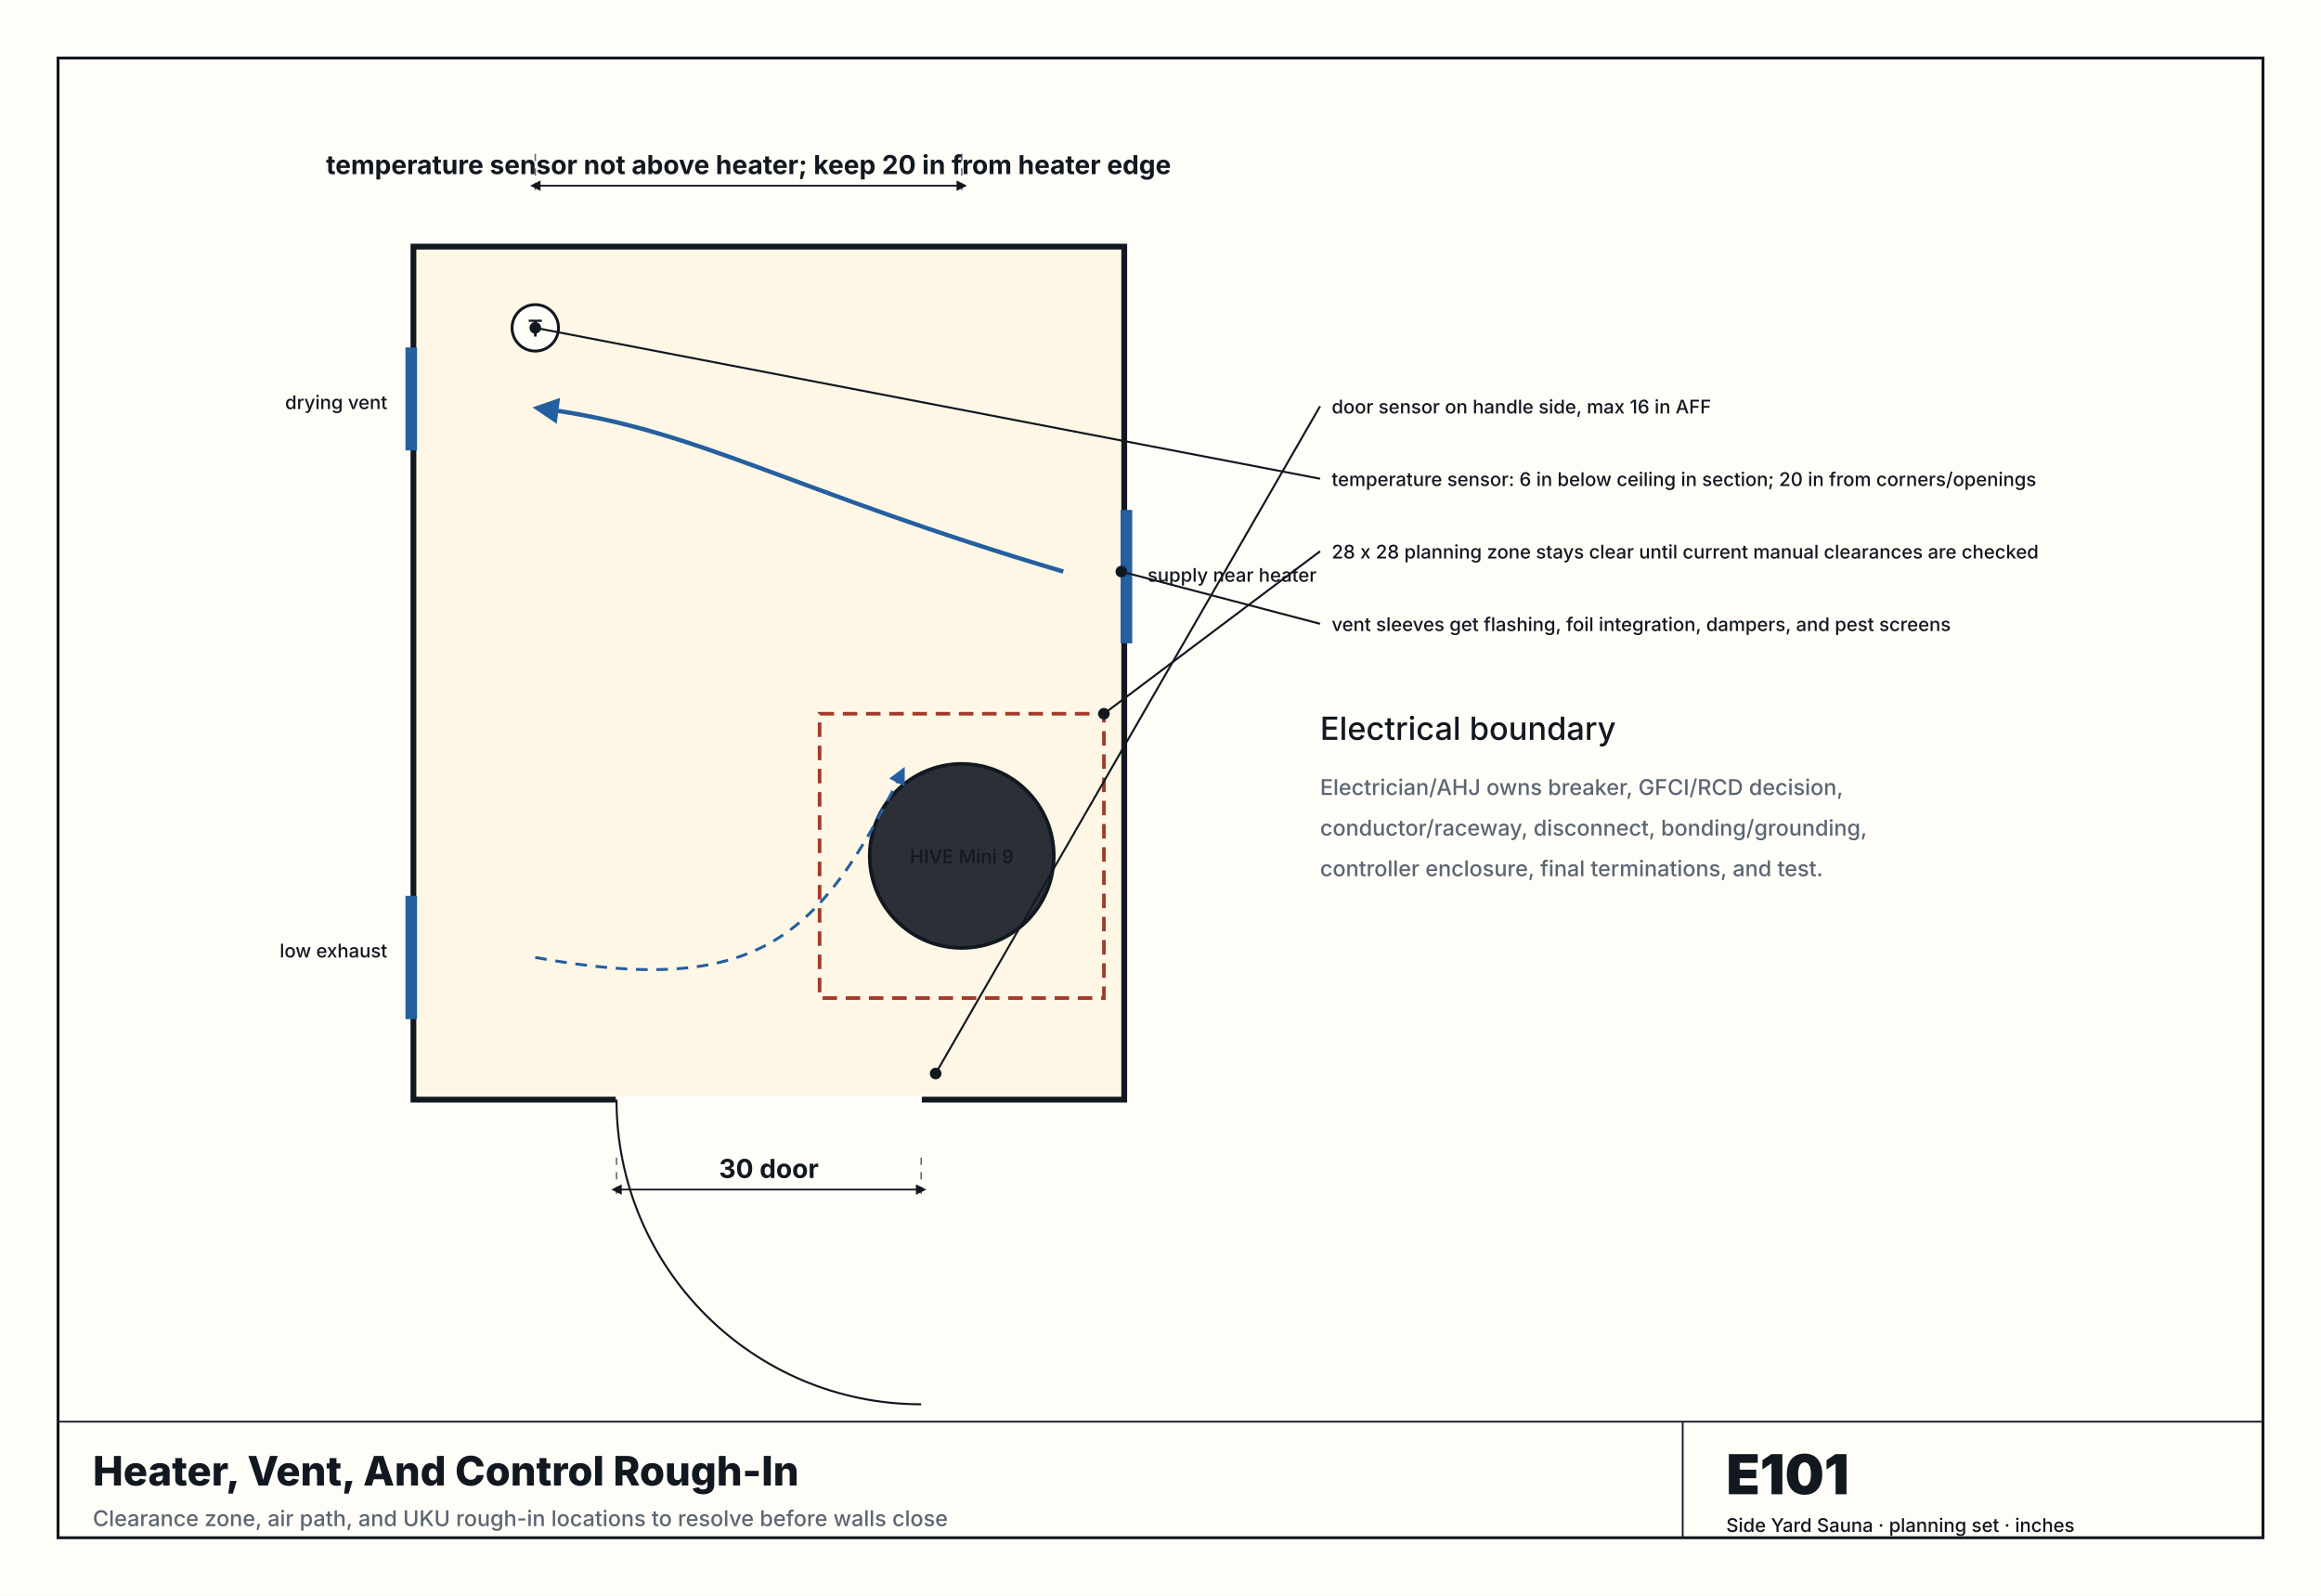
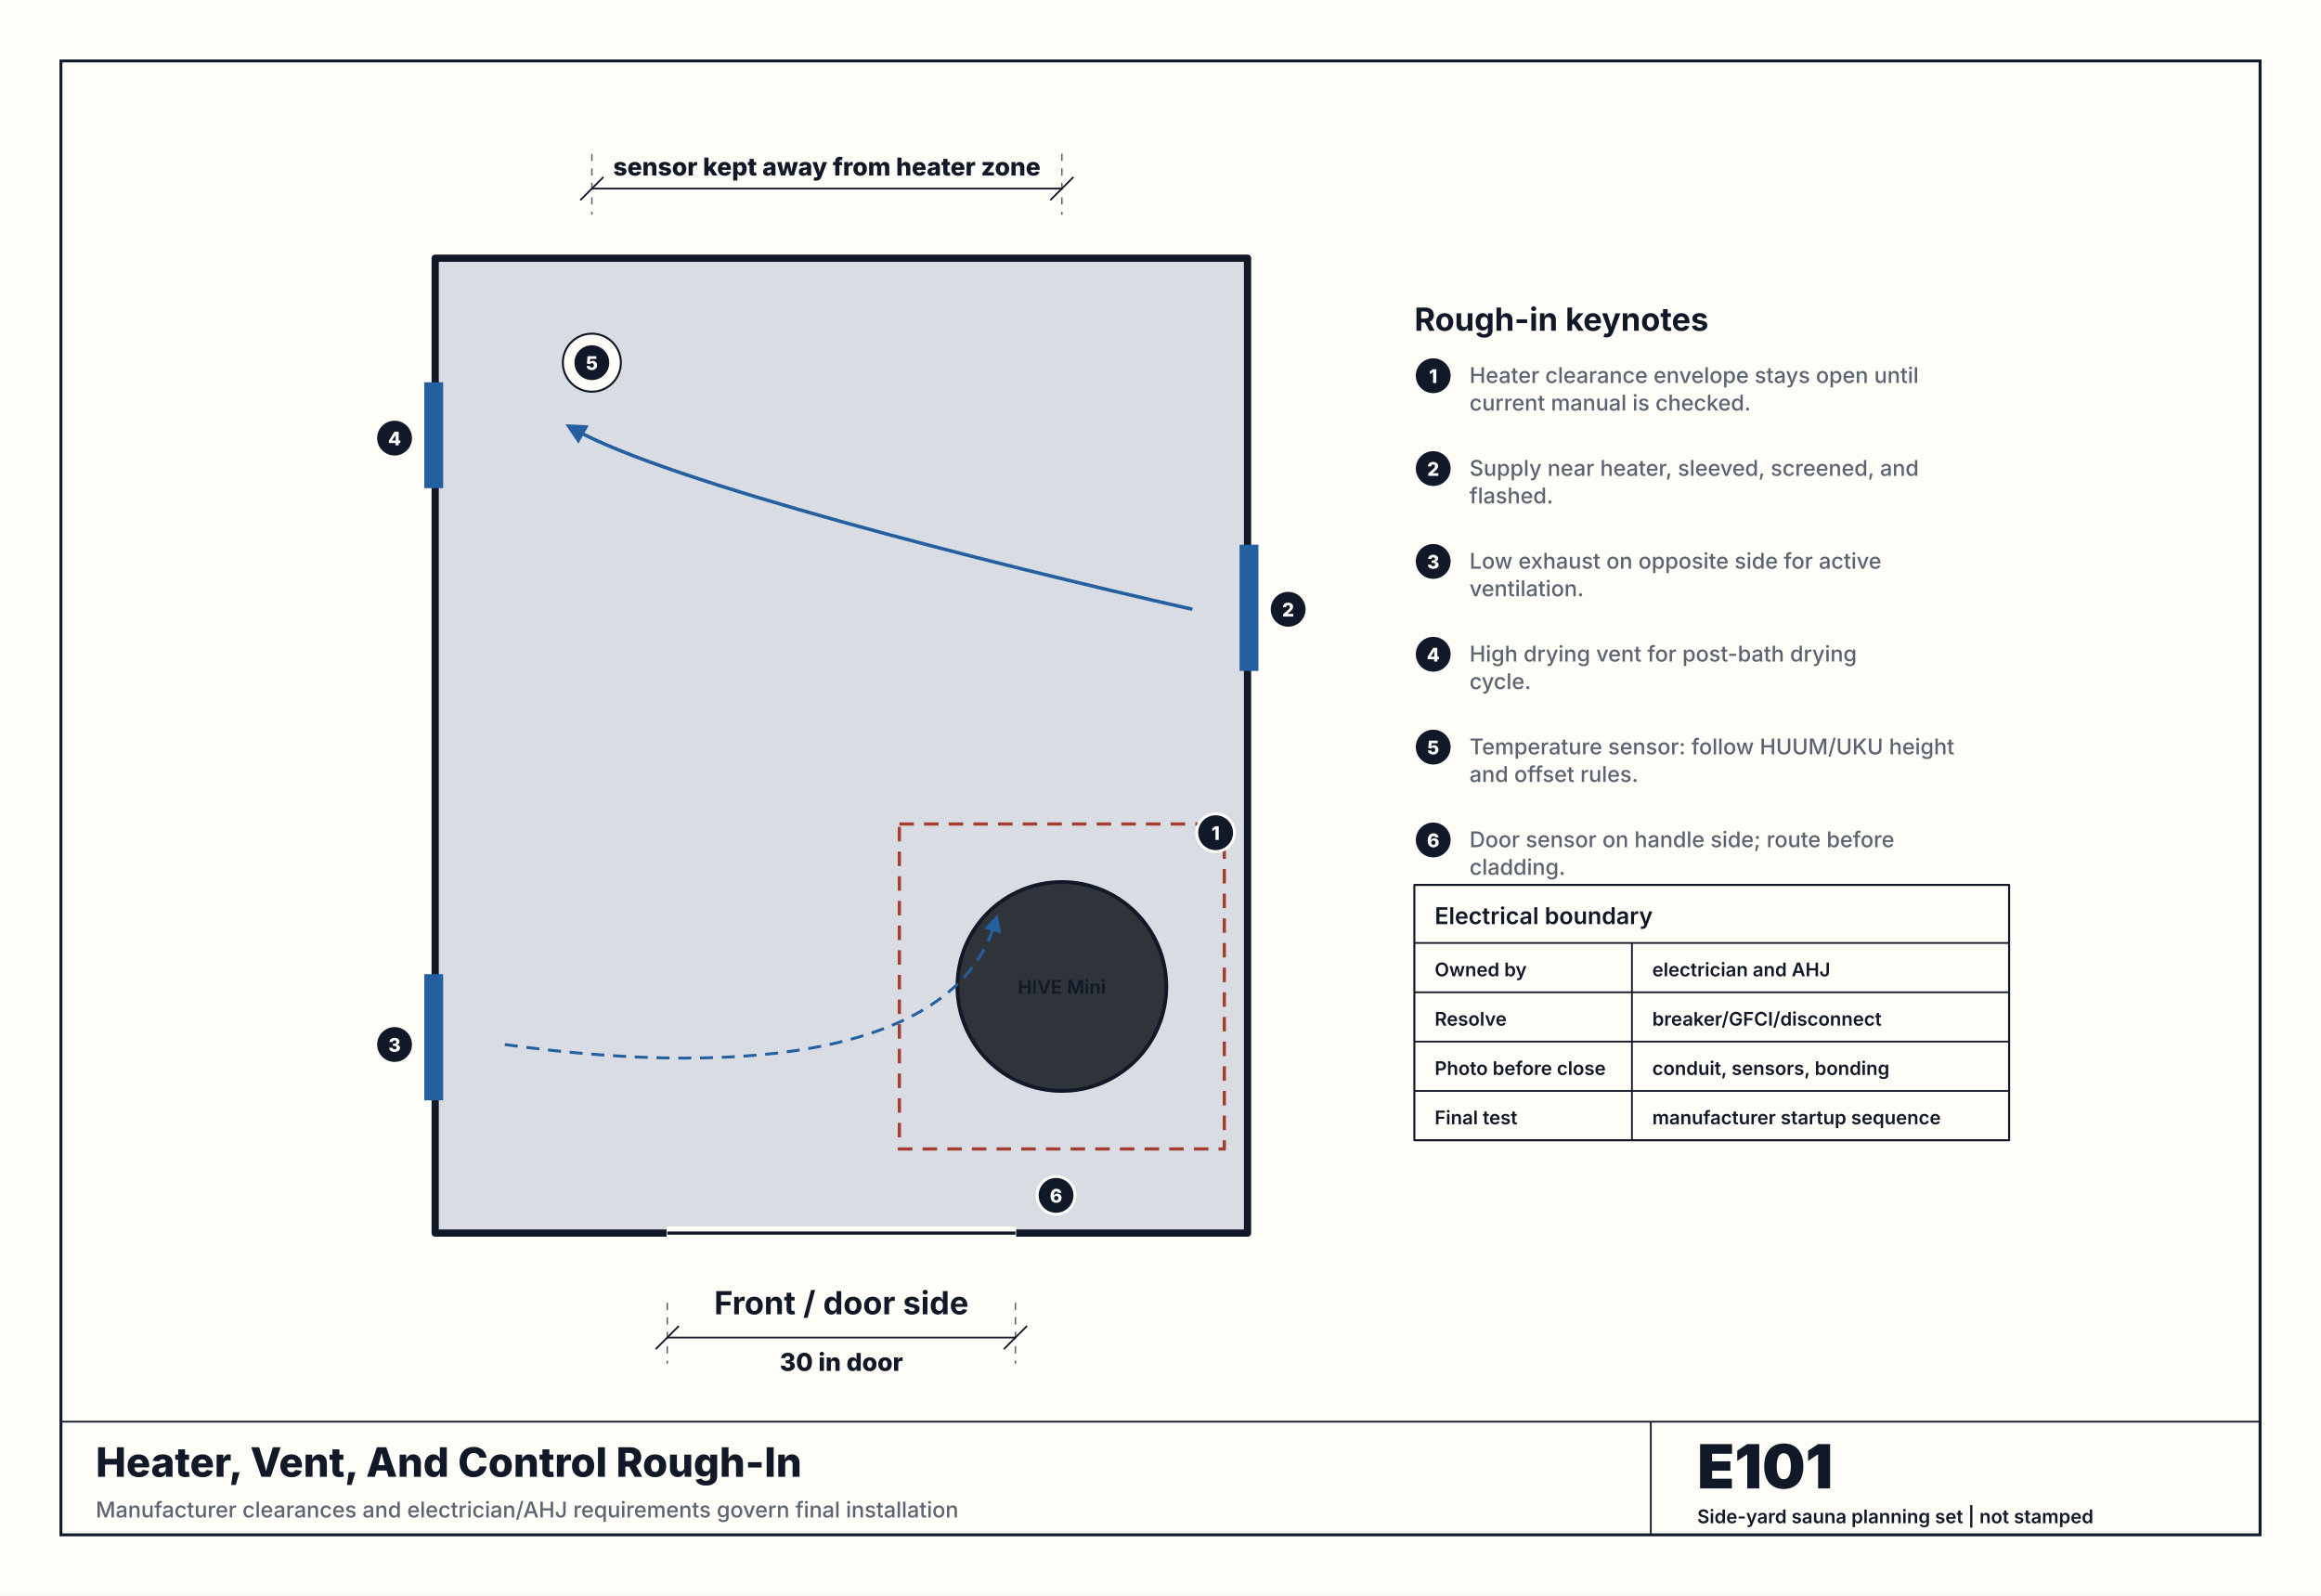
<svg xmlns="http://www.w3.org/2000/svg" width="1600" height="1100" viewBox="0 0 1600 1100" role="img" aria-labelledby="title desc">
  <defs>
    <marker id="arrow" viewBox="0 0 10 10" refX="5" refY="5" markerWidth="6" markerHeight="6" orient="auto-start-reverse">
-       <path d="M0,0 L10,5 L0,10 Z" fill="#121820" />
+       <path d="M0 0 L10 5 L0 10 Z" fill="#111827" />
    </marker>
    <marker id="arrow-blue" viewBox="0 0 10 10" refX="5" refY="5" markerWidth="6" markerHeight="6" orient="auto-start-reverse">
-       <path d="M0,0 L10,5 L0,10 Z" fill="#245f9f" />
+       <path d="M0 0 L10 5 L0 10 Z" fill="#245f9f" />
    </marker>
-     <pattern id="soil-hatch" width="18" height="18" patternUnits="userSpaceOnUse" patternTransform="rotate(45)">
-       <line x1="0" y1="0" x2="0" y2="18" stroke="#c8c1b2" stroke-width="1" />
+     <pattern id="soil-hatch" width="16" height="16" patternUnits="userSpaceOnUse" patternTransform="rotate(45)">
+       <line x1="0" y1="0" x2="0" y2="16" stroke="#c9c1b4" stroke-width="1" />
    </pattern>
-     <pattern id="deck-hatch" width="16" height="16" patternUnits="userSpaceOnUse">
-       <path d="M0 16 L16 0" stroke="#d1c39f" stroke-width="1" />
+     <pattern id="dg-hatch" width="18" height="18" patternUnits="userSpaceOnUse" patternTransform="rotate(45)">
+       <line x1="0" y1="0" x2="0" y2="18" stroke="#b9a47d" stroke-width="1.2" />
    </pattern>
-     <pattern id="wood-grain" width="28" height="8" patternUnits="userSpaceOnUse">
-       <line x1="0" y1="4" x2="28" y2="4" stroke="#b78953" stroke-width="1" />
+     <pattern id="wood-hatch" width="34" height="10" patternUnits="userSpaceOnUse">
+       <line x1="0" y1="5" x2="34" y2="5" stroke="#9a6b31" stroke-width="1" />
+     </pattern>
+     <pattern id="siding" width="38" height="38" patternUnits="userSpaceOnUse">
+       <line x1="0" y1="0" x2="0" y2="38" stroke="#c8ced6" stroke-width="1" />
    </pattern>
    <style>
-         .sheet-bg{fill:#fffdf8}
-         .border{fill:none;stroke:#121820;stroke-width:2}
-         .title-line{stroke:#121820;stroke-width:1.2}
-         .wall{fill:#d8dce2;stroke:#121820;stroke-width:4}
-         .cut{fill:#fffdf8;stroke:#121820;stroke-width:3}
-         .thin{fill:none;stroke:#121820;stroke-width:1.4}
-         .med{fill:none;stroke:#121820;stroke-width:2.2}
-         .heavy{fill:none;stroke:#121820;stroke-width:4}
-         .dim{fill:none;stroke:#121820;stroke-width:1.2;marker-start:url(#arrow);marker-end:url(#arrow)}
-         .ext{stroke:#5c6673;stroke-width:1;stroke-dasharray:5 5}
-         .label{font:500 22px ui-sans-serif, system-ui, -apple-system, BlinkMacSystemFont, "Segoe UI", sans-serif;fill:#121820}
-         .small{font:500 16px ui-sans-serif, system-ui, -apple-system, BlinkMacSystemFont, "Segoe UI", sans-serif;fill:#121820}
-         .tiny{font:500 13px ui-sans-serif, system-ui, -apple-system, BlinkMacSystemFont, "Segoe UI", sans-serif;fill:#121820}
-         .dimtxt{font:700 18px ui-sans-serif, system-ui, -apple-system, BlinkMacSystemFont, "Segoe UI", sans-serif;fill:#121820}
-         .note{font:500 15px ui-sans-serif, system-ui, -apple-system, BlinkMacSystemFont, "Segoe UI", sans-serif;fill:#5c6673}
-         .title{font:800 28px ui-sans-serif, system-ui, -apple-system, BlinkMacSystemFont, "Segoe UI", sans-serif;fill:#121820}
-         .sheetno{font:900 38px ui-sans-serif, system-ui, -apple-system, BlinkMacSystemFont, "Segoe UI", sans-serif;fill:#121820}
-         .badge{font:800 13px ui-sans-serif, system-ui, -apple-system, BlinkMacSystemFont, "Segoe UI", sans-serif;fill:#fff}
+         .bg{fill:#fffdf8}
+         .sheet-border{fill:none;stroke:#111827;stroke-width:2}
+         .title-rule{stroke:#111827;stroke-width:1.2}
+         .cut{fill:#d9dde3;stroke:#111827;stroke-width:5;stroke-linejoin:round}
+         .object{fill:#fffdf8;stroke:#111827;stroke-width:2.4;stroke-linejoin:round}
+         .object-light{fill:#fffdf8;stroke:#111827;stroke-width:1.4;stroke-linejoin:round}
+         .hidden{fill:none;stroke:#5b6470;stroke-width:1.4;stroke-dasharray:8 6}
+         .planning{fill:none;stroke:#a23d30;stroke-width:2.2;stroke-dasharray:10 7}
+         .blue-line{fill:none;stroke:#245f9f;stroke-width:2.4}
+         .blue-dash{fill:none;stroke:#245f9f;stroke-width:2;stroke-dasharray:9 6}
+         .dim{fill:none;stroke:#111827;stroke-width:1.2}
+         .ext{stroke:#5b6470;stroke-width:1;stroke-dasharray:5 5}
+         .thin{fill:none;stroke:#111827;stroke-width:1.2}
+         .med{fill:none;stroke:#111827;stroke-width:2.2}
+         .heavy{fill:none;stroke:#111827;stroke-width:4}
+         .title{font:800 28px Inter,ui-sans-serif,system-ui,sans-serif;fill:#111827}
+         .subtitle{font:500 15px Inter,ui-sans-serif,system-ui,sans-serif;fill:#5b6470}
+         .sheet-no{font:900 42px Inter,ui-sans-serif,system-ui,sans-serif;fill:#111827}
+         .label{font:750 22px Inter,ui-sans-serif,system-ui,sans-serif;fill:#111827}
+         .small{font:600 16px Inter,ui-sans-serif,system-ui,sans-serif;fill:#111827}
+         .tiny{font:600 13px Inter,ui-sans-serif,system-ui,sans-serif;fill:#111827}
+         .note{font:500 15px Inter,ui-sans-serif,system-ui,sans-serif;fill:#5b6470}
+         .dimtxt{font:800 17px Inter,ui-sans-serif,system-ui,sans-serif;fill:#111827}
+         .key{font:800 13px Inter,ui-sans-serif,system-ui,sans-serif;fill:#fff}
      </style>
  </defs>
-   <rect width="1600" height="1100" class="sheet-bg" />
-   <rect x="40" y="40" width="1520" height="1020" class="border" />
-   <line x1="40" y1="980" x2="1560" y2="980" class="title-line" />
-   <line x1="1160" y1="980" x2="1160" y2="1060" class="title-line" />
-   <text x="64" y="1024" class="title">Heater, Vent, And Control Rough-In</text>
-   <text x="64" y="1052" class="note">Clearance zone, air path, and UKU rough-in locations to resolve before walls close</text>
-   <text x="1190" y="1030" class="sheetno">E101</text>
-   <text x="1190" y="1056" class="tiny">Side Yard Sauna · planning set · inches</text>
-   <rect x="285" y="170" width="490" height="588" class="" fill="#fff7e6" stroke="#121820" stroke-width="4" />
-   <rect x="425" y="756" width="210" height="8" class="" fill="#fffdf8" stroke="#fffdf8" />
-   <path d="M425 758 A210 210 0 0 0 635 968" class="thin" />
-   <rect x="565" y="492" width="196" height="196" class="" fill="none" stroke="#a33a2a" stroke-width="2.5" stroke-dasharray="10 6" />
-   <circle cx="663" cy="590" r="63.438" fill="#2b2f36" stroke="#121820" stroke-width="2.5" />
-   <text x="663" y="595" class="tiny" text-anchor="middle" fill="#fff">HIVE Mini 9</text>
-   <rect x="773" y="352" width="7" height="91" class="" fill="#245f9f" stroke="#245f9f" />
-   <text x="791" y="401" class="tiny" text-anchor="start">supply near heater</text>
-   <rect x="280" y="618" width="7" height="84" class="" fill="#245f9f" stroke="#245f9f" />
-   <text x="267" y="660" class="tiny" text-anchor="end">low exhaust</text>
-   <rect x="280" y="240" width="7" height="70" class="" fill="#245f9f" stroke="#245f9f" />
-   <text x="267" y="282" class="tiny" text-anchor="end">drying vent</text>
-   <path d="M733 394 C544 338, 481 296, 376 282" fill="none" stroke="#245f9f" stroke-width="3" marker-end="url(#arrow-blue)" />
-   <path d="M369 660 C523 688, 565 646, 621 534" fill="none" stroke="#245f9f" stroke-width="2" stroke-dasharray="8 6" marker-end="url(#arrow-blue)" />
-   <text x="369" y="226" class="label" text-anchor="middle">T</text>
-   <circle cx="369" cy="226" r="16" fill="#fffdf8" stroke="#121820" stroke-width="2" />
-   <text x="369" y="232" class="small" text-anchor="middle">T</text>
-   <line x1="369" y1="106" x2="369" y2="136" class="ext" />
-   <line x1="663" y1="106" x2="663" y2="136" class="ext" />
-   <line x1="369" y1="128" x2="663" y2="128" class="dim" />
-   <text x="516" y="120" class="dimtxt" text-anchor="middle">temperature sensor not above heater; keep 20 in from heater edge</text>
-   <line x1="425" y1="798" x2="425" y2="828" class="ext" />
-   <line x1="635" y1="798" x2="635" y2="828" class="ext" />
-   <line x1="425" y1="820" x2="635" y2="820" class="dim" />
-   <text x="530" y="812" class="dimtxt" text-anchor="middle">30 door</text>
-   <path d="M645 740 L910 280" class="thin" />
-   <circle cx="645" cy="740" r="4" fill="#121820" />
-   <text x="918" y="285" class="tiny" text-anchor="start">door sensor on handle side, max 16 in AFF</text>
-   <path d="M369 226 L910 330" class="thin" />
-   <circle cx="369" cy="226" r="4" fill="#121820" />
-   <text x="918" y="335" class="tiny" text-anchor="start">temperature sensor: 6 in below ceiling in section; 20 in from corners/openings</text>
-   <path d="M761 492 L910 380" class="thin" />
-   <circle cx="761" cy="492" r="4" fill="#121820" />
-   <text x="918" y="385" class="tiny" text-anchor="start">28 x 28 planning zone stays clear until current manual clearances are checked</text>
-   <path d="M773 394 L910 430" class="thin" />
-   <circle cx="773" cy="394" r="4" fill="#121820" />
-   <text x="918" y="435" class="tiny" text-anchor="start">vent sleeves get flashing, foil integration, dampers, and pest screens</text>
-   <g transform="translate(910 510)">
-     <text x="0" y="0" class="label" text-anchor="start">Electrical boundary</text>
-     <text x="0" y="38" class="note" text-anchor="start">Electrician/AHJ owns breaker, GFCI/RCD decision,</text>
-     <text x="0" y="66" class="note" text-anchor="start">conductor/raceway, disconnect, bonding/grounding,</text>
-     <text x="0" y="94" class="note" text-anchor="start">controller enclosure, final terminations, and test.</text>
+   <rect width="1600" height="1100" class="bg" />
+   <rect x="42" y="42" width="1516" height="1016" class="sheet-border" />
+   <line x1="42" y1="980" x2="1558" y2="980" class="title-rule" />
+   <line x1="1138" y1="980" x2="1138" y2="1058" class="title-rule" />
+   <text x="66" y="1018" class="title">Heater, Vent, And Control Rough-In</text>
+   <text x="66" y="1046" class="subtitle">Manufacturer clearances and electrician/AHJ requirements govern final installation</text>
+   <text x="1170" y="1026" class="sheet-no">E101</text>
+   <text x="1170" y="1050" class="tiny">Side-yard sauna planning set | not stamped</text>
+   <rect x="300" y="178" width="560" height="672" class="cut" fill="#fff8e8" />
+   <rect x="460" y="846" width="240" height="12" class="" fill="#fffdf8" stroke="#fffdf8" />
+   <line x1="460" y1="850" x2="700" y2="850" class="med" />
+   <rect x="620" y="568" width="224" height="224" class="planning" />
+   <circle cx="732" cy="680" r="72" class="" fill="#2f343b" stroke="#111827" stroke-width="2.6" />
+   <text x="732" y="685" class="tiny" text-anchor="middle" fill="#fff">HIVE Mini</text>
+   <rect x="855" y="376" width="12" height="86" class="" fill="#245f9f" stroke="#245f9f" />
+   <rect x="293" y="672" width="12" height="86" class="" fill="#245f9f" stroke="#245f9f" />
+   <rect x="293" y="264" width="12" height="72" class="" fill="#245f9f" stroke="#245f9f" />
+   <circle cx="408" cy="250" r="20" class="object-light" fill="#fffdf8" stroke="#111827" stroke-width="2" />
+   <text x="408" y="256" class="small" text-anchor="middle">T</text>
+   <path d="M822 420 C680 388, 460 332, 396 296" class="blue-line" marker-end="url(#arrow-blue)" />
+   <path d="M348 720 C520 744, 660 724, 686 636" class="blue-dash" marker-end="url(#arrow-blue)" />
+   <circle cx="838" cy="574" r="13" fill="#111827" stroke="#fffdf8" stroke-width="2" />
+   <text x="838" y="579" class="key" text-anchor="middle">1</text>
+   <circle cx="888" cy="420" r="13" fill="#111827" stroke="#fffdf8" stroke-width="2" />
+   <text x="888" y="425" class="key" text-anchor="middle">2</text>
+   <circle cx="272" cy="720" r="13" fill="#111827" stroke="#fffdf8" stroke-width="2" />
+   <text x="272" y="725" class="key" text-anchor="middle">3</text>
+   <circle cx="272" cy="302" r="13" fill="#111827" stroke="#fffdf8" stroke-width="2" />
+   <text x="272" y="307" class="key" text-anchor="middle">4</text>
+   <circle cx="408" cy="250" r="13" fill="#111827" stroke="#fffdf8" stroke-width="2" />
+   <text x="408" y="255" class="key" text-anchor="middle">5</text>
+   <circle cx="728" cy="824" r="13" fill="#111827" stroke="#fffdf8" stroke-width="2" />
+   <text x="728" y="829" class="key" text-anchor="middle">6</text>
+   <line x1="460" y1="898" x2="460" y2="940" class="ext" />
+   <line x1="700" y1="898" x2="700" y2="940" class="ext" />
+   <line x1="460" y1="922" x2="700" y2="922" class="dim" />
+   <line x1="452" y1="930" x2="468" y2="914" class="dim" />
+   <line x1="692" y1="930" x2="708" y2="914" class="dim" />
+   <text x="580" y="945" class="dimtxt" text-anchor="middle">30 in door</text>
+   <line x1="408" y1="106" x2="408" y2="148" class="ext" />
+   <line x1="732" y1="106" x2="732" y2="148" class="ext" />
+   <line x1="408" y1="130" x2="732" y2="130" class="dim" />
+   <line x1="400" y1="138" x2="416" y2="122" class="dim" />
+   <line x1="724" y1="138" x2="740" y2="122" class="dim" />
+   <text x="570" y="121" class="dimtxt" text-anchor="middle">sensor kept away from heater zone</text>
+   <text x="580" y="906" class="label" text-anchor="middle">Front / door side</text>
+   <g transform="translate(975 228)">
+     <text x="0" y="0" class="label" text-anchor="start">Rough-in keynotes</text>
+     <circle cx="13" cy="31" r="13" fill="#111827" stroke="#fffdf8" stroke-width="2" />
+     <text x="13" y="36" class="key" text-anchor="middle">1</text>
+     <text x="38" y="36" class="note" text-anchor="start">Heater clearance envelope stays open until</text>
+     <text x="38" y="55" class="note" text-anchor="start">current manual is checked.</text>
+     <circle cx="13" cy="95" r="13" fill="#111827" stroke="#fffdf8" stroke-width="2" />
+     <text x="13" y="100" class="key" text-anchor="middle">2</text>
+     <text x="38" y="100" class="note" text-anchor="start">Supply near heater, sleeved, screened, and</text>
+     <text x="38" y="119" class="note" text-anchor="start">flashed.</text>
+     <circle cx="13" cy="159" r="13" fill="#111827" stroke="#fffdf8" stroke-width="2" />
+     <text x="13" y="164" class="key" text-anchor="middle">3</text>
+     <text x="38" y="164" class="note" text-anchor="start">Low exhaust on opposite side for active</text>
+     <text x="38" y="183" class="note" text-anchor="start">ventilation.</text>
+     <circle cx="13" cy="223" r="13" fill="#111827" stroke="#fffdf8" stroke-width="2" />
+     <text x="13" y="228" class="key" text-anchor="middle">4</text>
+     <text x="38" y="228" class="note" text-anchor="start">High drying vent for post-bath drying</text>
+     <text x="38" y="247" class="note" text-anchor="start">cycle.</text>
+     <circle cx="13" cy="287" r="13" fill="#111827" stroke="#fffdf8" stroke-width="2" />
+     <text x="13" y="292" class="key" text-anchor="middle">5</text>
+     <text x="38" y="292" class="note" text-anchor="start">Temperature sensor: follow HUUM/UKU height</text>
+     <text x="38" y="311" class="note" text-anchor="start">and offset rules.</text>
+     <circle cx="13" cy="351" r="13" fill="#111827" stroke="#fffdf8" stroke-width="2" />
+     <text x="13" y="356" class="key" text-anchor="middle">6</text>
+     <text x="38" y="356" class="note" text-anchor="start">Door sensor on handle side; route before</text>
+     <text x="38" y="375" class="note" text-anchor="start">cladding.</text>
+   </g>
+   <g transform="translate(975 610)">
+     <rect x="0" y="0" width="410" height="176" class="object-light" fill="#fffdf8" />
+     <text x="14" y="27" class="small" text-anchor="start">Electrical boundary</text>
+     <line x1="0" y1="40" x2="410" y2="40" class="thin" />
+     <line x1="0" y1="74" x2="410" y2="74" class="thin" />
+     <text x="14" y="63" class="tiny" text-anchor="start">Owned by</text>
+     <text x="164" y="63" class="tiny" text-anchor="start">electrician and AHJ</text>
+     <line x1="0" y1="108" x2="410" y2="108" class="thin" />
+     <text x="14" y="97" class="tiny" text-anchor="start">Resolve</text>
+     <text x="164" y="97" class="tiny" text-anchor="start">breaker/GFCI/disconnect</text>
+     <line x1="0" y1="142" x2="410" y2="142" class="thin" />
+     <text x="14" y="131" class="tiny" text-anchor="start">Photo before close</text>
+     <text x="164" y="131" class="tiny" text-anchor="start">conduit, sensors, bonding</text>
+     <line x1="0" y1="176" x2="410" y2="176" class="thin" />
+     <text x="14" y="165" class="tiny" text-anchor="start">Final test</text>
+     <text x="164" y="165" class="tiny" text-anchor="start">manufacturer startup sequence</text>
+     <line x1="150" y1="40" x2="150" y2="176" class="thin" />
  </g>
</svg>
